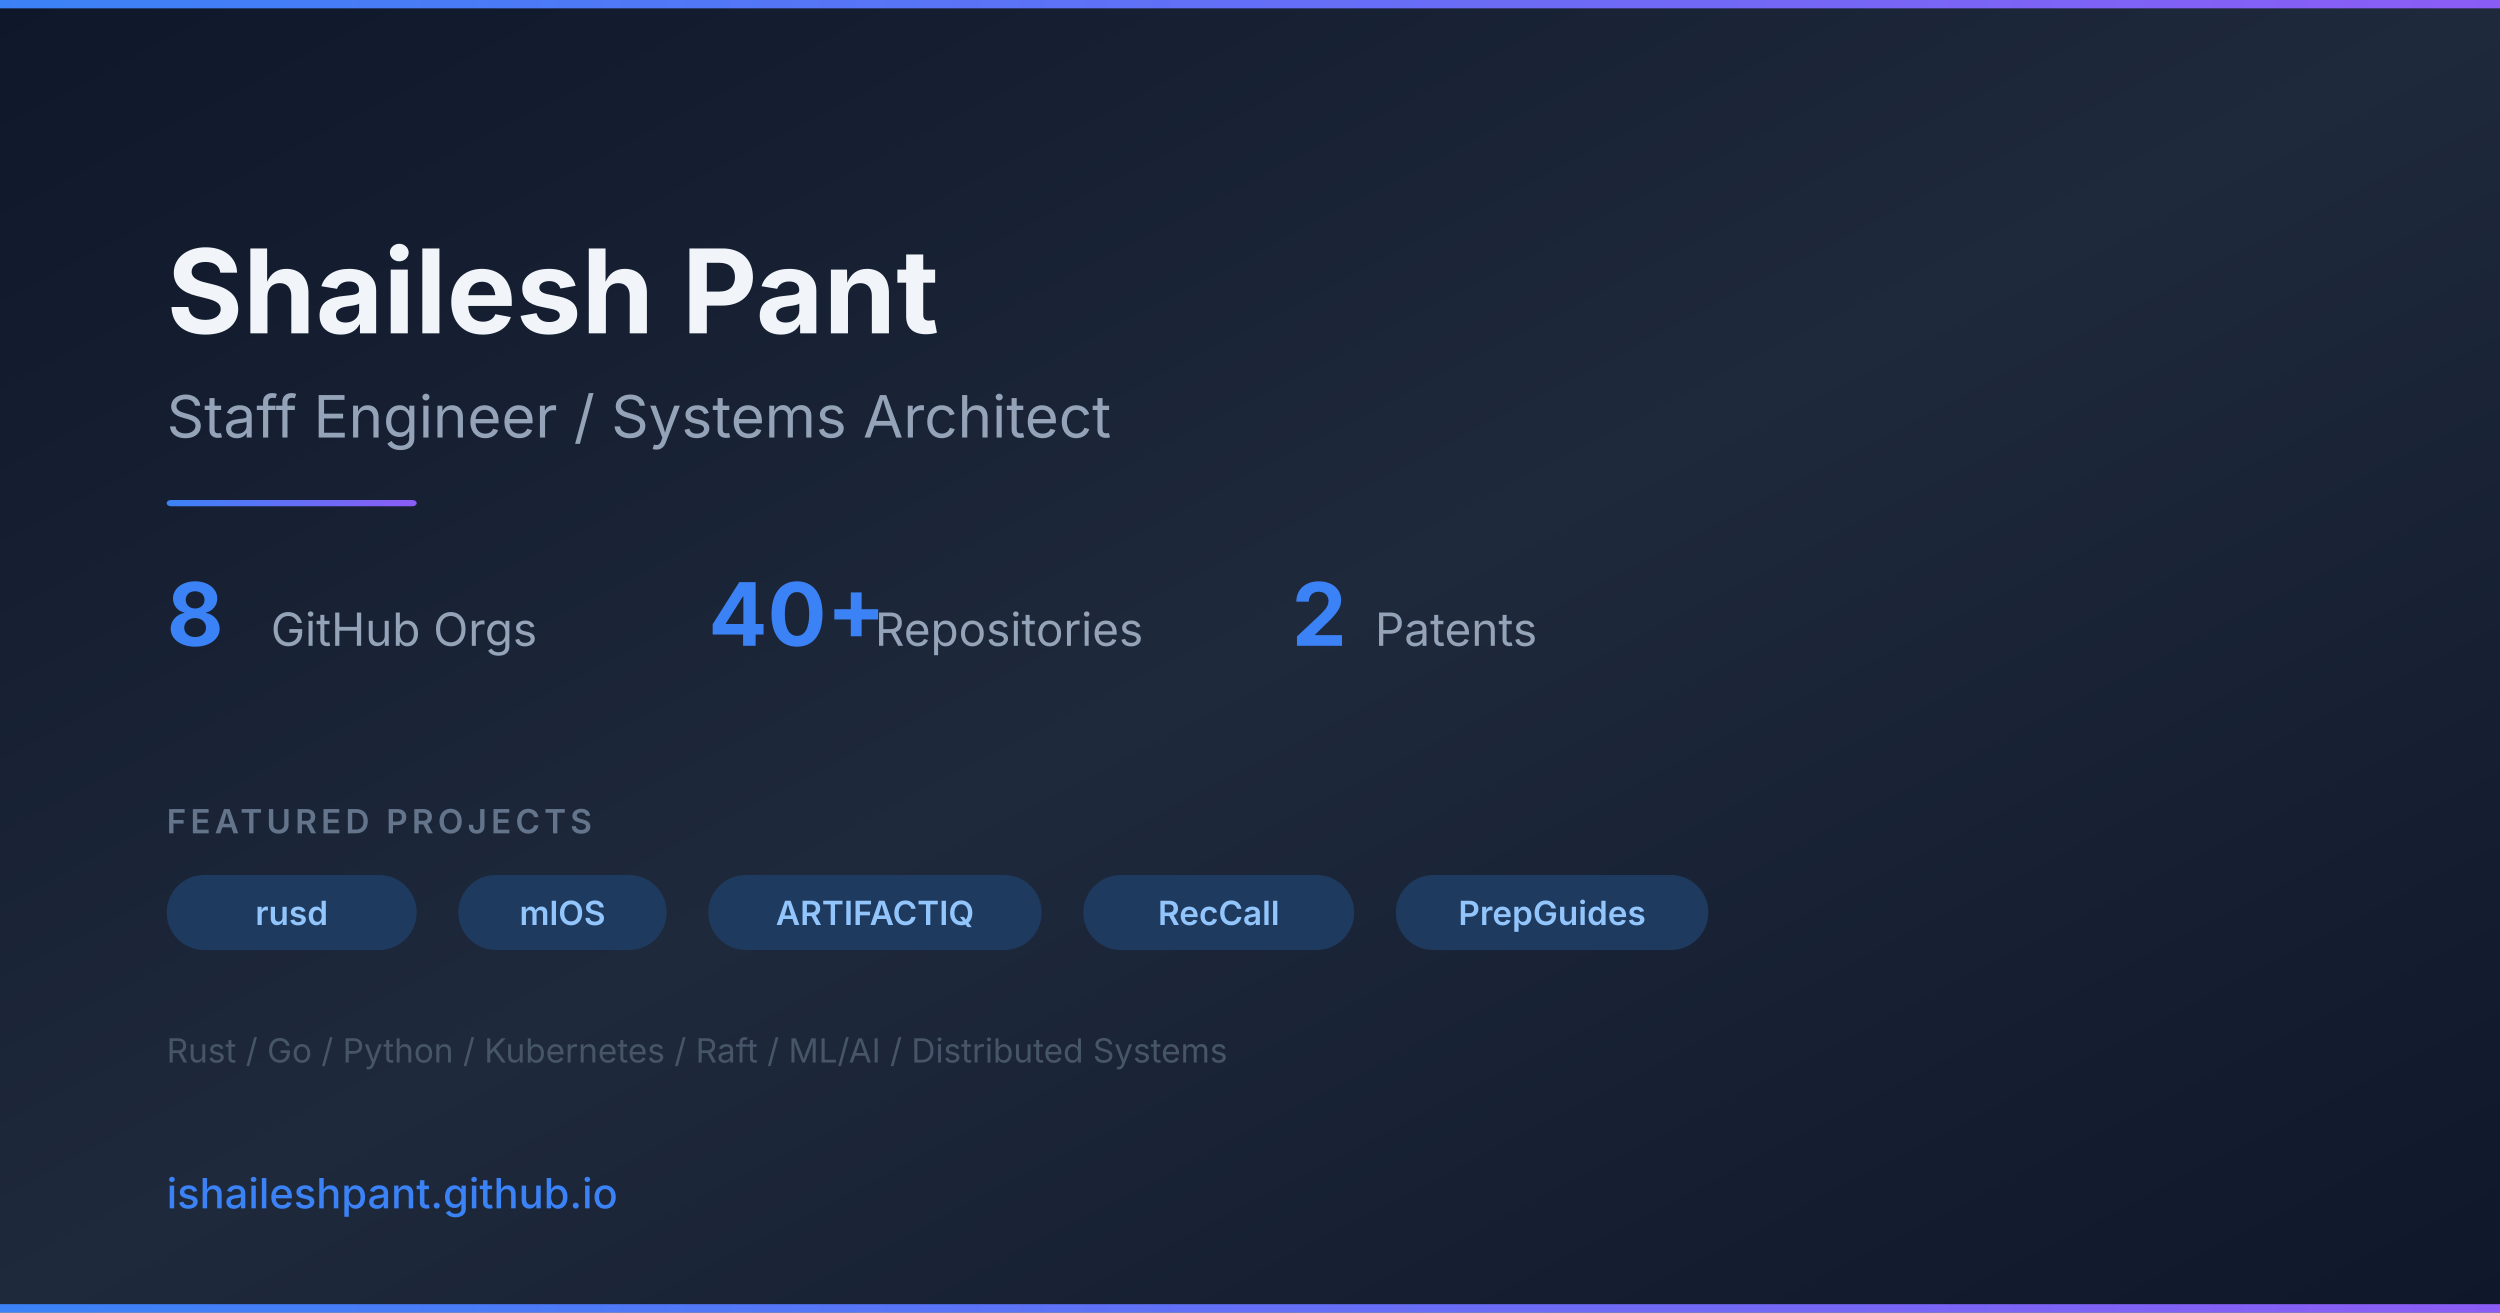
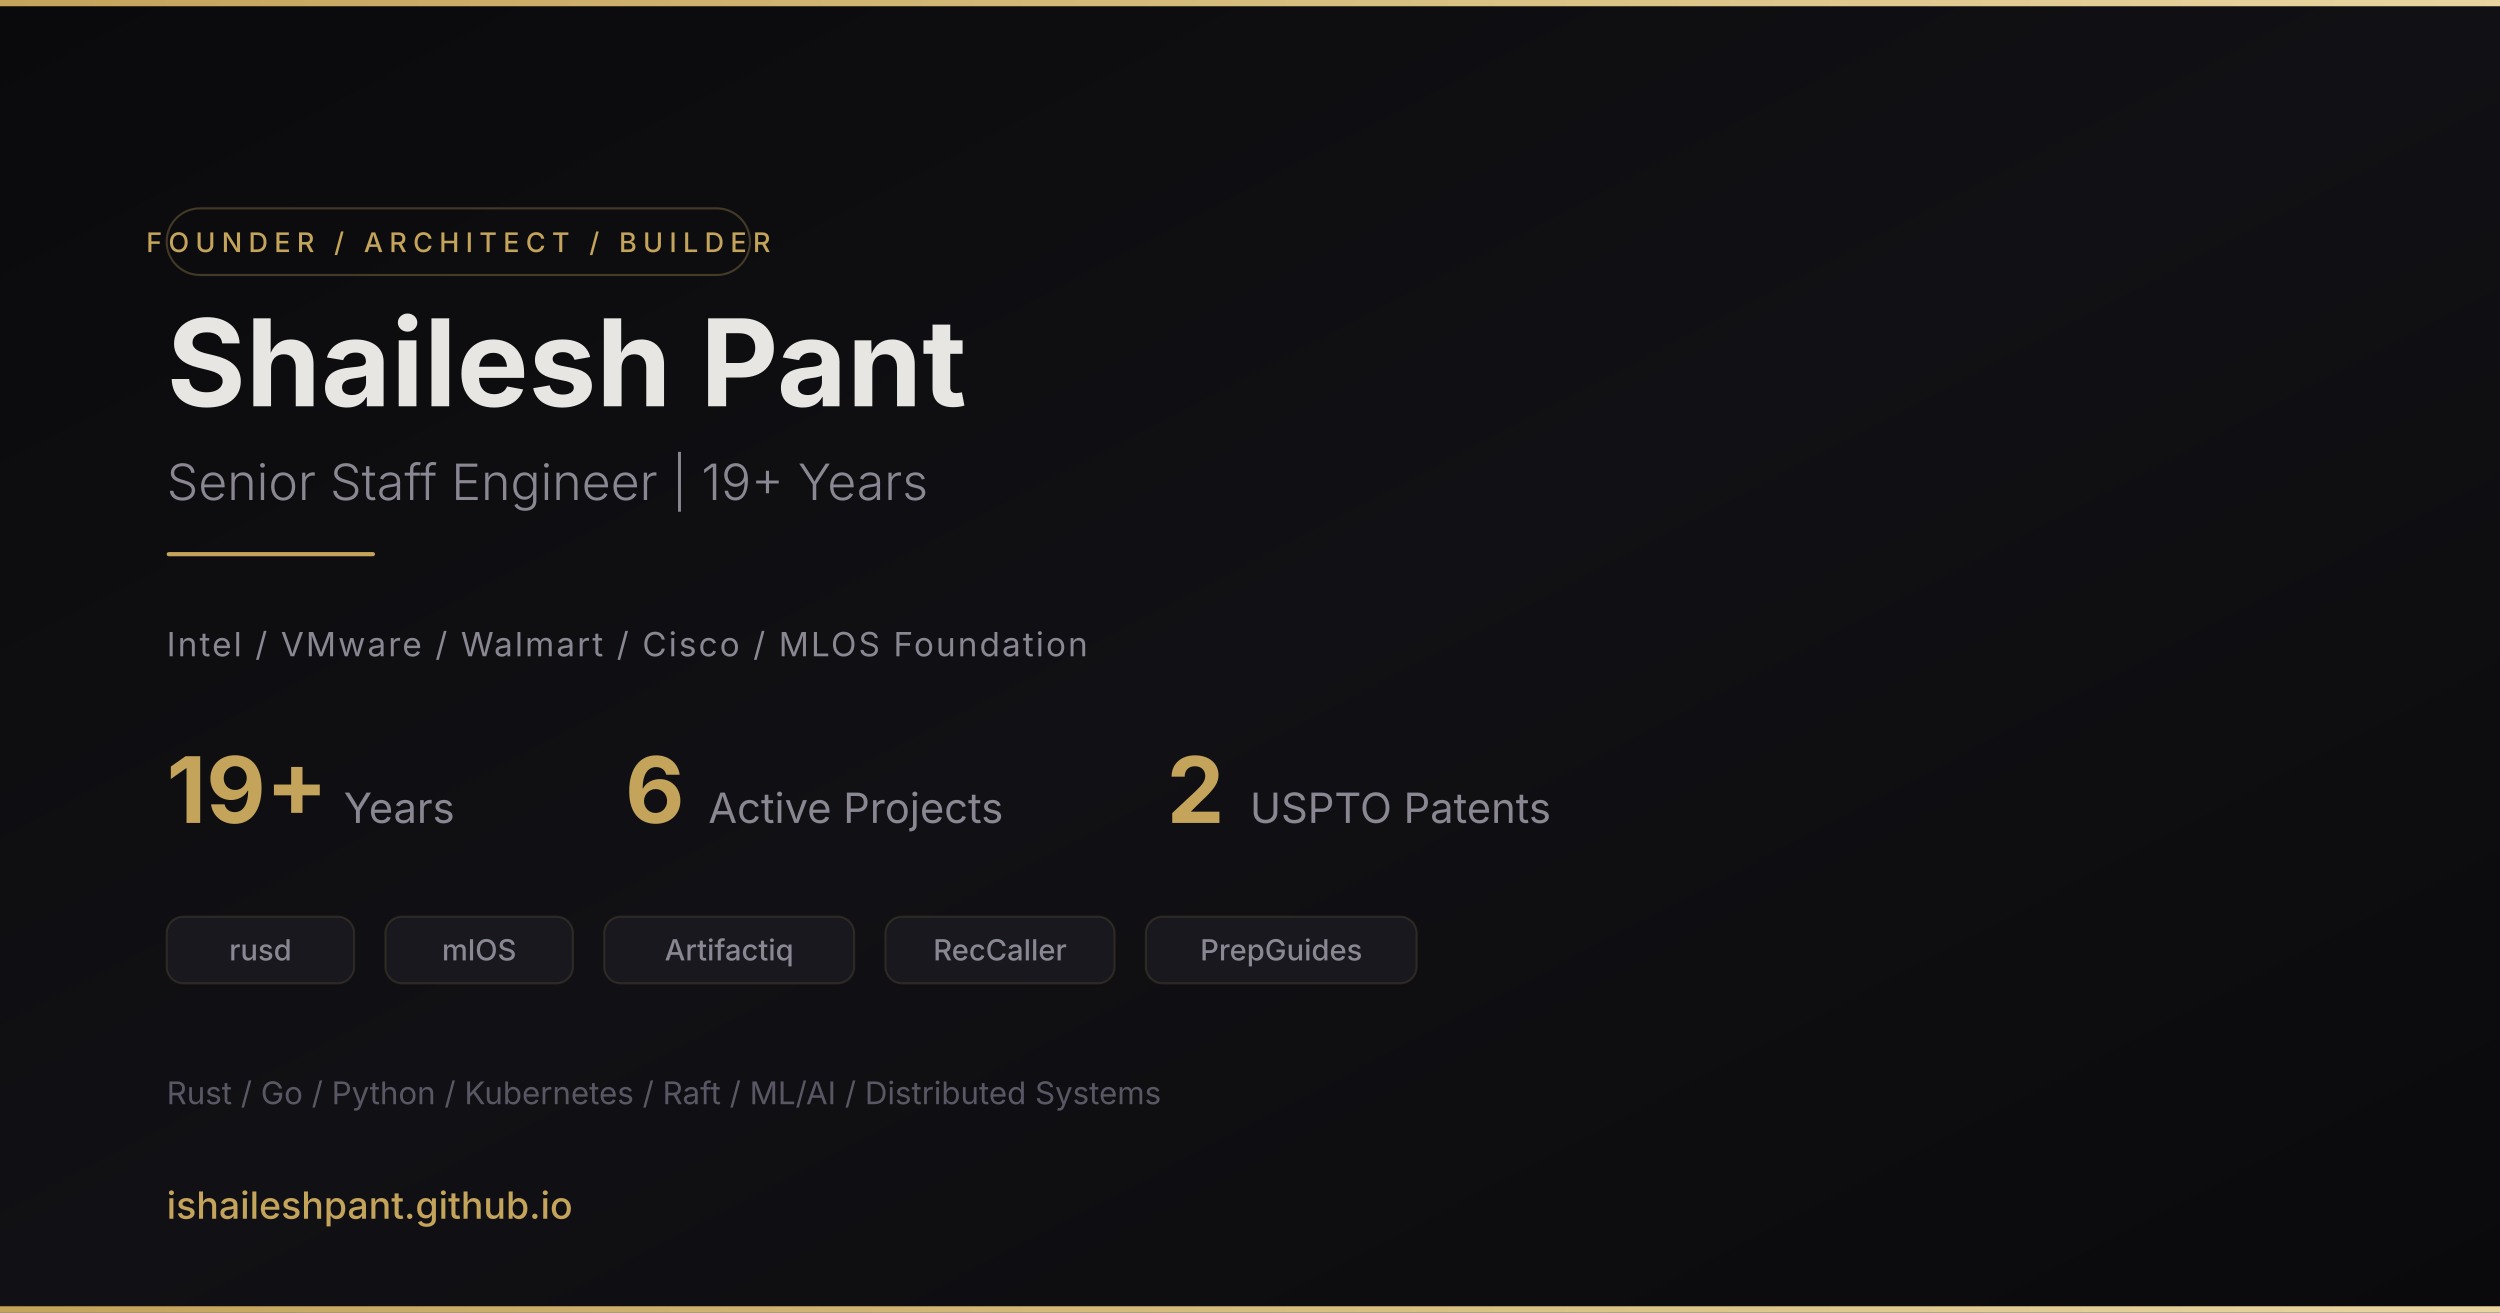
<svg xmlns="http://www.w3.org/2000/svg" width="1200" height="630" font-family="system-ui, -apple-system, 'Segoe UI', sans-serif">
  <defs>
    <linearGradient id="bg" x1="0%" y1="0%" x2="100%" y2="100%">
-       <stop offset="0%" style="stop-color:#0f172a" />
-       <stop offset="50%" style="stop-color:#1e293b" />
-       <stop offset="100%" style="stop-color:#0f172a" />
+       <stop offset="0%" style="stop-color:#0A0A0C" />
+       <stop offset="50%" style="stop-color:#111115" />
+       <stop offset="100%" style="stop-color:#0A0A0C" />
    </linearGradient>
    <linearGradient id="accent" x1="0%" y1="0%" x2="100%" y2="0%">
-       <stop offset="0%" style="stop-color:#3b82f6" />
-       <stop offset="100%" style="stop-color:#8b5cf6" />
+       <stop offset="0%" style="stop-color:#C4A35A" />
+       <stop offset="100%" style="stop-color:#E8D5A0" />
    </linearGradient>
  </defs>
  <rect width="1200" height="630" fill="url(#bg)" />
-   <rect x="0" y="0" width="1200" height="4" fill="url(#accent)" />
-   <text x="80" y="160" fill="#f1f5f9" font-size="56" font-weight="700">Shailesh Pant</text>
-   <text x="80" y="210" fill="#94a3b8" font-size="28" font-weight="400">Staff Engineer / Systems Architect</text>
-   <rect x="80" y="240" width="120" height="3" rx="2" fill="url(#accent)" />
-   <text x="80" y="310" fill="#3b82f6" font-size="42" font-weight="700">8</text>
-   <text x="130" y="310" fill="#94a3b8" font-size="22">GitHub Orgs</text>
-   <text x="340" y="310" fill="#3b82f6" font-size="42" font-weight="700">40+</text>
-   <text x="420" y="310" fill="#94a3b8" font-size="22">Repositories</text>
-   <text x="620" y="310" fill="#3b82f6" font-size="42" font-weight="700">2</text>
-   <text x="660" y="310" fill="#94a3b8" font-size="22">Patents</text>
-   <text x="80" y="400" fill="#64748b" font-size="16" font-weight="600" letter-spacing="2">FEATURED PROJECTS</text>
-   <rect x="80" y="420" width="120" height="36" rx="18" fill="#1e3a5f" />
-   <text x="140" y="444" fill="#93c5fd" font-size="16" font-weight="600" text-anchor="middle">rusd</text>
-   <rect x="220" y="420" width="100" height="36" rx="18" fill="#1e3a5f" />
-   <text x="270" y="444" fill="#93c5fd" font-size="16" font-weight="600" text-anchor="middle">mlOS</text>
-   <rect x="340" y="420" width="160" height="36" rx="18" fill="#1e3a5f" />
-   <text x="420" y="444" fill="#93c5fd" font-size="16" font-weight="600" text-anchor="middle">ARTIFACTIQ</text>
-   <rect x="520" y="420" width="130" height="36" rx="18" fill="#1e3a5f" />
-   <text x="585" y="444" fill="#93c5fd" font-size="16" font-weight="600" text-anchor="middle">RecCall</text>
-   <rect x="670" y="420" width="150" height="36" rx="18" fill="#1e3a5f" />
-   <text x="745" y="444" fill="#93c5fd" font-size="16" font-weight="600" text-anchor="middle">PrepGuides</text>
-   <text x="80" y="510" fill="#475569" font-size="16">Rust  /  Go  /  Python  /  Kubernetes  /  Raft  /  ML/AI  /  Distributed Systems</text>
-   <text x="80" y="580" fill="#3b82f6" font-size="20" font-weight="500">ishaileshpant.github.io</text>
-   <rect x="0" y="626" width="1200" height="4" fill="url(#accent)" />
+   <rect x="0" y="0" width="1200" height="3" fill="url(#accent)" />
+   <rect x="80" y="100" width="280" height="32" rx="16" fill="none" stroke="#C4A35A" stroke-opacity="0.3" stroke-width="1" />
+   <text x="220" y="121" fill="#C4A35A" font-size="13" font-weight="500" text-anchor="middle" letter-spacing="3">FOUNDER / ARCHITECT / BUILDER</text>
+   <text x="80" y="195" fill="#E8E6E3" font-size="58" font-weight="700">Shailesh Pant</text>
+   <text x="80" y="240" fill="#8A8692" font-size="24" font-weight="300">Senior Staff Engineer  |  19+ Years</text>
+   <rect x="80" y="265" width="100" height="2" rx="1" fill="#C4A35A" />
+   <text x="80" y="315" fill="#8A8692" font-size="16" font-weight="400" letter-spacing="1">Intel  /  VMware  /  Walmart  /  Cisco  /  MLOS Foundation</text>
+   <text x="80" y="395" fill="#C4A35A" font-size="44" font-weight="700">19+</text>
+   <text x="165" y="395" fill="#8A8692" font-size="20">Years</text>
+   <text x="300" y="395" fill="#C4A35A" font-size="44" font-weight="700">6</text>
+   <text x="340" y="395" fill="#8A8692" font-size="20">Active Projects</text>
+   <text x="560" y="395" fill="#C4A35A" font-size="44" font-weight="700">2</text>
+   <text x="600" y="395" fill="#8A8692" font-size="20">USPTO Patents</text>
+   <rect x="80" y="440" width="90" height="32" rx="8" fill="#18181E" stroke="#C4A35A" stroke-opacity="0.15" />
+   <text x="125" y="461" fill="#8A8692" font-size="14" font-weight="500" text-anchor="middle">rusd</text>
+   <rect x="185" y="440" width="90" height="32" rx="8" fill="#18181E" stroke="#C4A35A" stroke-opacity="0.15" />
+   <text x="230" y="461" fill="#8A8692" font-size="14" font-weight="500" text-anchor="middle">mlOS</text>
+   <rect x="290" y="440" width="120" height="32" rx="8" fill="#18181E" stroke="#C4A35A" stroke-opacity="0.15" />
+   <text x="350" y="461" fill="#8A8692" font-size="14" font-weight="500" text-anchor="middle">Artifactiq</text>
+   <rect x="425" y="440" width="110" height="32" rx="8" fill="#18181E" stroke="#C4A35A" stroke-opacity="0.15" />
+   <text x="480" y="461" fill="#8A8692" font-size="14" font-weight="500" text-anchor="middle">RecCaller</text>
+   <rect x="550" y="440" width="130" height="32" rx="8" fill="#18181E" stroke="#C4A35A" stroke-opacity="0.15" />
+   <text x="615" y="461" fill="#8A8692" font-size="14" font-weight="500" text-anchor="middle">PrepGuides</text>
+   <text x="80" y="530" fill="#5A5664" font-size="15">Rust  /  Go  /  Python  /  Kubernetes  /  Raft  /  ML/AI  /  Distributed Systems</text>
+   <text x="80" y="585" fill="#C4A35A" font-size="18" font-weight="500">ishaileshpant.github.io</text>
+   <rect x="0" y="627" width="1200" height="3" fill="url(#accent)" />
</svg>
